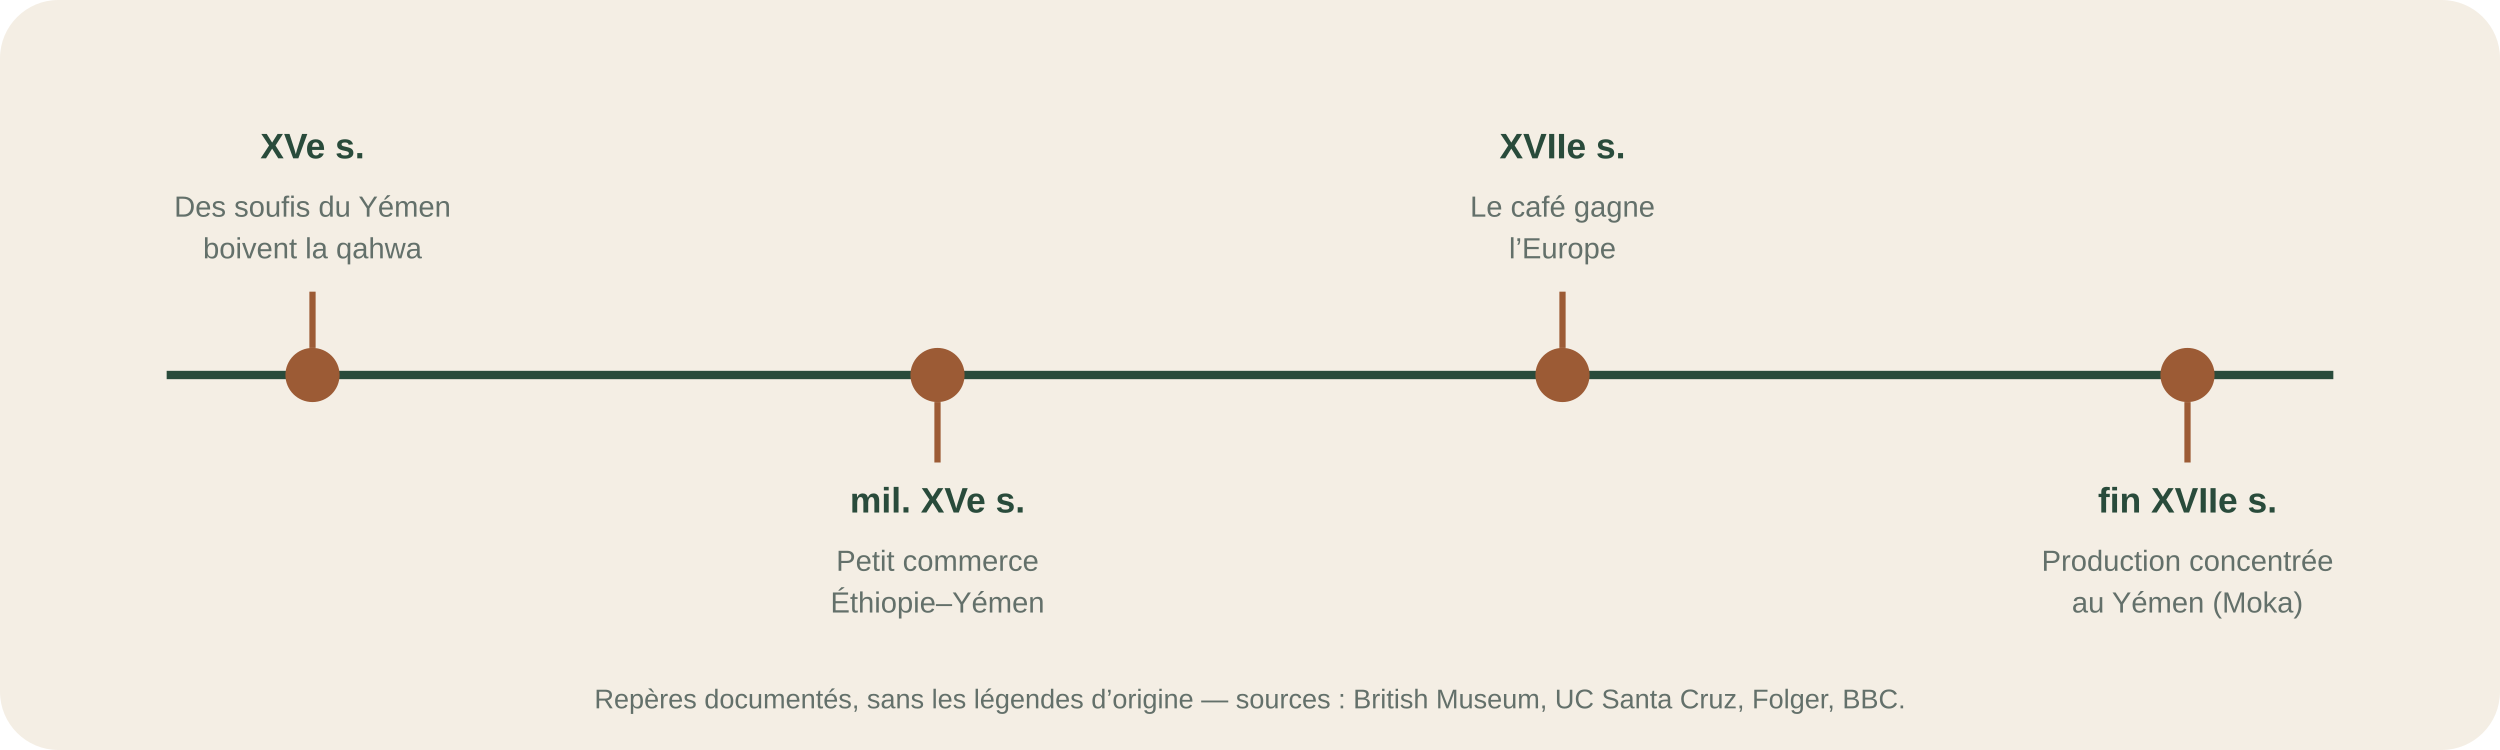
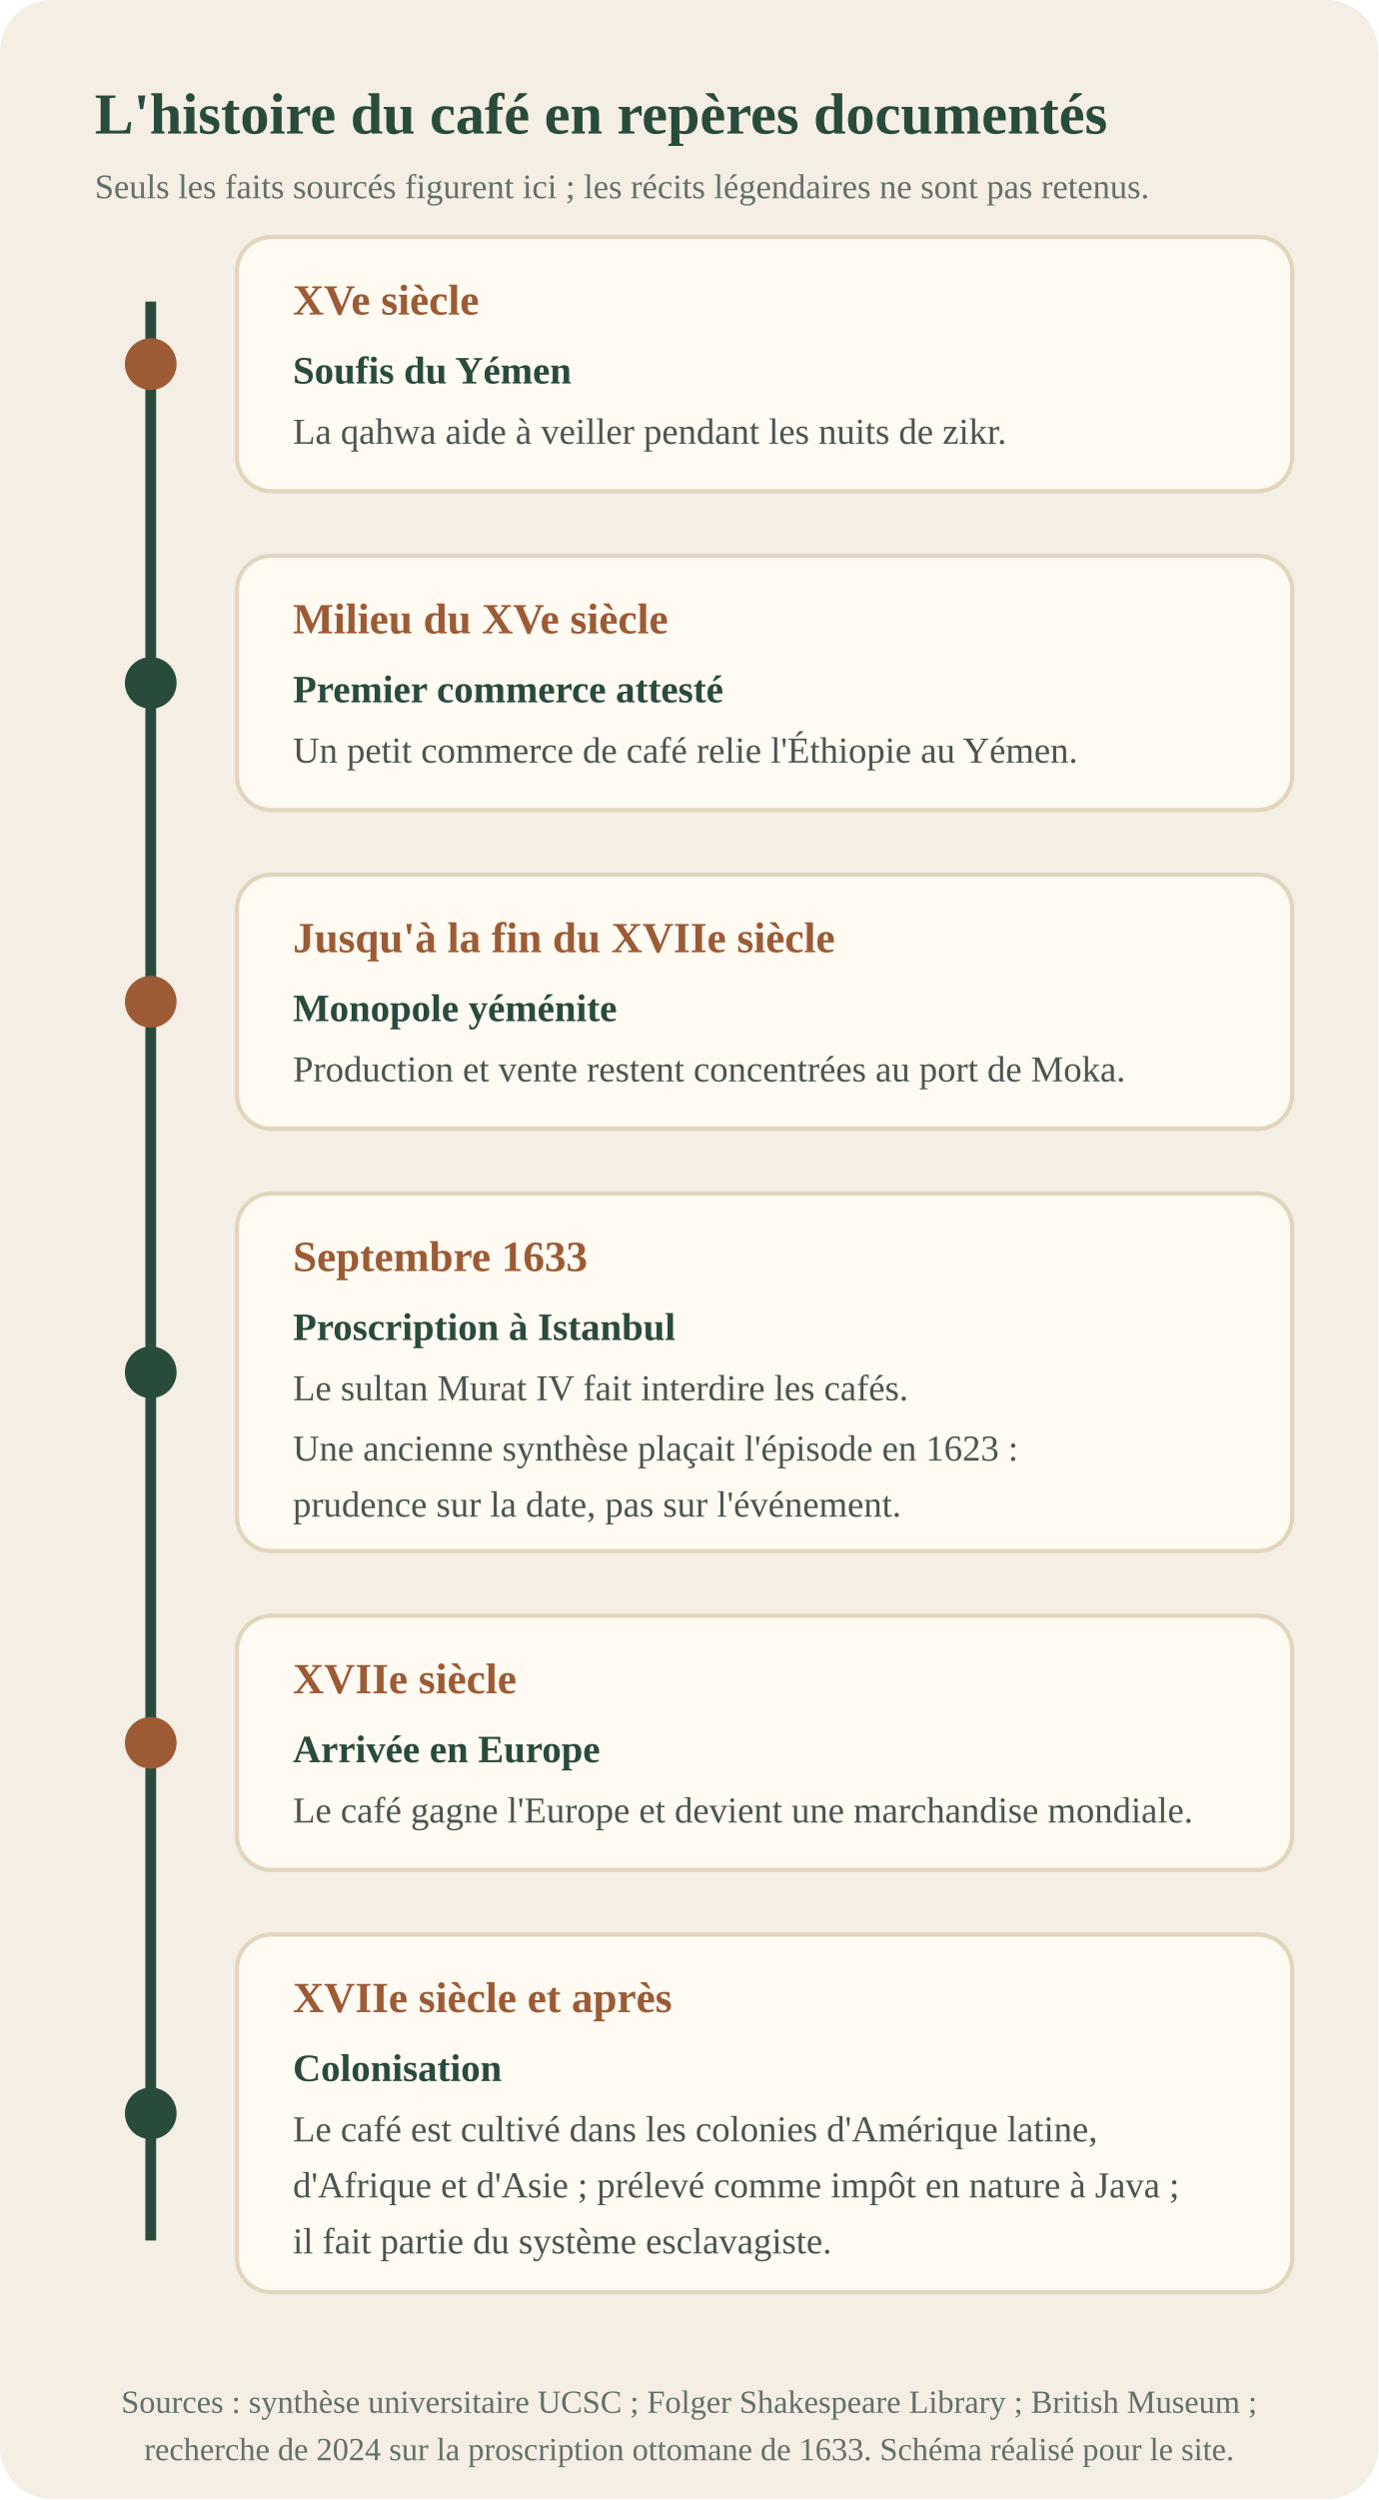
- <svg xmlns="http://www.w3.org/2000/svg" viewBox="0 0 1200 360" role="img" aria-labelledby="title desc">
-   <rect width="1200" height="360" rx="28" fill="#f4eee4" />
-   <g font-family="Arial, sans-serif">
-     <line x1="80" y1="180" x2="1120" y2="180" stroke="#294b3b" stroke-width="4" />
-     <circle cx="150" cy="180" r="13" fill="#9c5b35" />
-     <text x="150" y="76" font-size="17" fill="#294b3b" font-weight="700" text-anchor="middle">XVe s.</text>
-     <text x="150" y="104" font-size="14" fill="#63706a" font-weight="400" text-anchor="middle">Des soufis du Yémen</text>
-     <text x="150" y="124" font-size="14" fill="#63706a" font-weight="400" text-anchor="middle">boivent la qahwa</text>
-     <line x1="150" y1="140" x2="150" y2="167" stroke="#9c5b35" stroke-width="3" />
-     <circle cx="450" cy="180" r="13" fill="#9c5b35" />
-     <text x="450" y="246" font-size="17" fill="#294b3b" font-weight="700" text-anchor="middle">mil. XVe s.</text>
-     <text x="450" y="274" font-size="14" fill="#63706a" font-weight="400" text-anchor="middle">Petit commerce</text>
-     <text x="450" y="294" font-size="14" fill="#63706a" font-weight="400" text-anchor="middle">Éthiopie–Yémen</text>
-     <line x1="450" y1="193" x2="450" y2="222" stroke="#9c5b35" stroke-width="3" />
-     <circle cx="750" cy="180" r="13" fill="#9c5b35" />
-     <text x="750" y="76" font-size="17" fill="#294b3b" font-weight="700" text-anchor="middle">XVIIe s.</text>
-     <text x="750" y="104" font-size="14" fill="#63706a" font-weight="400" text-anchor="middle">Le café gagne</text>
-     <text x="750" y="124" font-size="14" fill="#63706a" font-weight="400" text-anchor="middle">l’Europe</text>
-     <line x1="750" y1="140" x2="750" y2="167" stroke="#9c5b35" stroke-width="3" />
-     <circle cx="1050" cy="180" r="13" fill="#9c5b35" />
-     <text x="1050" y="246" font-size="17" fill="#294b3b" font-weight="700" text-anchor="middle">fin XVIIe s.</text>
-     <text x="1050" y="274" font-size="14" fill="#63706a" font-weight="400" text-anchor="middle">Production concentrée</text>
-     <text x="1050" y="294" font-size="14" fill="#63706a" font-weight="400" text-anchor="middle">au Yémen (Moka)</text>
-     <line x1="1050" y1="193" x2="1050" y2="222" stroke="#9c5b35" stroke-width="3" />
-     <text x="600" y="340" font-size="13" fill="#63706a" font-weight="400" text-anchor="middle">Repères documentés, sans les légendes d’origine — sources : British Museum, UC Santa Cruz, Folger, BBC.</text>
+ <svg xmlns="http://www.w3.org/2000/svg" viewBox="0 0 640 1160" role="img" aria-labelledby="title desc">
+   <rect width="640" height="1160" rx="24" fill="#f4eee4" />
+   <g font-family="Georgia, 'Times New Roman', serif">
+     <text x="44" y="62" font-size="27" font-weight="700" fill="#294b3b">L'histoire du café en repères documentés</text>
+     <text x="44" y="92" font-size="16" fill="#63706a">Seuls les faits sourcés figurent ici ; les récits légendaires ne sont pas retenus.</text>
+     <line x1="70" y1="140" x2="70" y2="1040" stroke="#294b3b" stroke-width="5" />
+     <circle cx="70" cy="169" r="12" fill="#9c5b35" />
+     <rect x="110" y="110" width="490" height="118" rx="16" fill="#fffaf2" stroke="#e2d5c0" stroke-width="2" />
+     <text x="136" y="146" font-size="20" font-weight="700" fill="#9c5b35">XVe siècle</text>
+     <text x="136" y="178" font-size="18" font-weight="700" fill="#294b3b">Soufis du Yémen</text>
+     <text x="136" y="206" font-size="17" fill="#4a554f">La qahwa aide à veiller pendant les nuits de zikr.</text>
+     <circle cx="70" cy="317" r="12" fill="#294b3b" />
+     <rect x="110" y="258" width="490" height="118" rx="16" fill="#fffaf2" stroke="#e2d5c0" stroke-width="2" />
+     <text x="136" y="294" font-size="20" font-weight="700" fill="#9c5b35">Milieu du XVe siècle</text>
+     <text x="136" y="326" font-size="18" font-weight="700" fill="#294b3b">Premier commerce attesté</text>
+     <text x="136" y="354" font-size="17" fill="#4a554f">Un petit commerce de café relie l'Éthiopie au Yémen.</text>
+     <circle cx="70" cy="465" r="12" fill="#9c5b35" />
+     <rect x="110" y="406" width="490" height="118" rx="16" fill="#fffaf2" stroke="#e2d5c0" stroke-width="2" />
+     <text x="136" y="442" font-size="20" font-weight="700" fill="#9c5b35">Jusqu'à la fin du XVIIe siècle</text>
+     <text x="136" y="474" font-size="18" font-weight="700" fill="#294b3b">Monopole yéménite</text>
+     <text x="136" y="502" font-size="17" fill="#4a554f">Production et vente restent concentrées au port de Moka.</text>
+     <circle cx="70" cy="637" r="12" fill="#294b3b" />
+     <rect x="110" y="554" width="490" height="166" rx="16" fill="#fffaf2" stroke="#e2d5c0" stroke-width="2" />
+     <text x="136" y="590" font-size="20" font-weight="700" fill="#9c5b35">Septembre 1633</text>
+     <text x="136" y="622" font-size="18" font-weight="700" fill="#294b3b">Proscription à Istanbul</text>
+     <text x="136" y="650" font-size="17" fill="#4a554f">Le sultan Murat IV fait interdire les cafés.</text>
+     <text x="136" y="678" font-size="17" fill="#4a554f">Une ancienne synthèse plaçait l'épisode en 1623 :</text>
+     <text x="136" y="704" font-size="17" fill="#4a554f">prudence sur la date, pas sur l'événement.</text>
+     <circle cx="70" cy="809" r="12" fill="#9c5b35" />
+     <rect x="110" y="750" width="490" height="118" rx="16" fill="#fffaf2" stroke="#e2d5c0" stroke-width="2" />
+     <text x="136" y="786" font-size="20" font-weight="700" fill="#9c5b35">XVIIe siècle</text>
+     <text x="136" y="818" font-size="18" font-weight="700" fill="#294b3b">Arrivée en Europe</text>
+     <text x="136" y="846" font-size="17" fill="#4a554f">Le café gagne l'Europe et devient une marchandise mondiale.</text>
+     <circle cx="70" cy="981" r="12" fill="#294b3b" />
+     <rect x="110" y="898" width="490" height="166" rx="16" fill="#fffaf2" stroke="#e2d5c0" stroke-width="2" />
+     <text x="136" y="934" font-size="20" font-weight="700" fill="#9c5b35">XVIIe siècle et après</text>
+     <text x="136" y="966" font-size="18" font-weight="700" fill="#294b3b">Colonisation</text>
+     <text x="136" y="994" font-size="17" fill="#4a554f">Le café est cultivé dans les colonies d'Amérique latine,</text>
+     <text x="136" y="1020" font-size="17" fill="#4a554f">d'Afrique et d'Asie ; prélevé comme impôt en nature à Java ;</text>
+     <text x="136" y="1046" font-size="17" fill="#4a554f">il fait partie du système esclavagiste.</text>
+     <text x="320" y="1120" font-size="15" fill="#63706a" text-anchor="middle">Sources : synthèse universitaire UCSC ; Folger Shakespeare Library ; British Museum ;</text>
+     <text x="320" y="1142" font-size="15" fill="#63706a" text-anchor="middle">recherche de 2024 sur la proscription ottomane de 1633. Schéma réalisé pour le site.</text>
  </g>
</svg>
